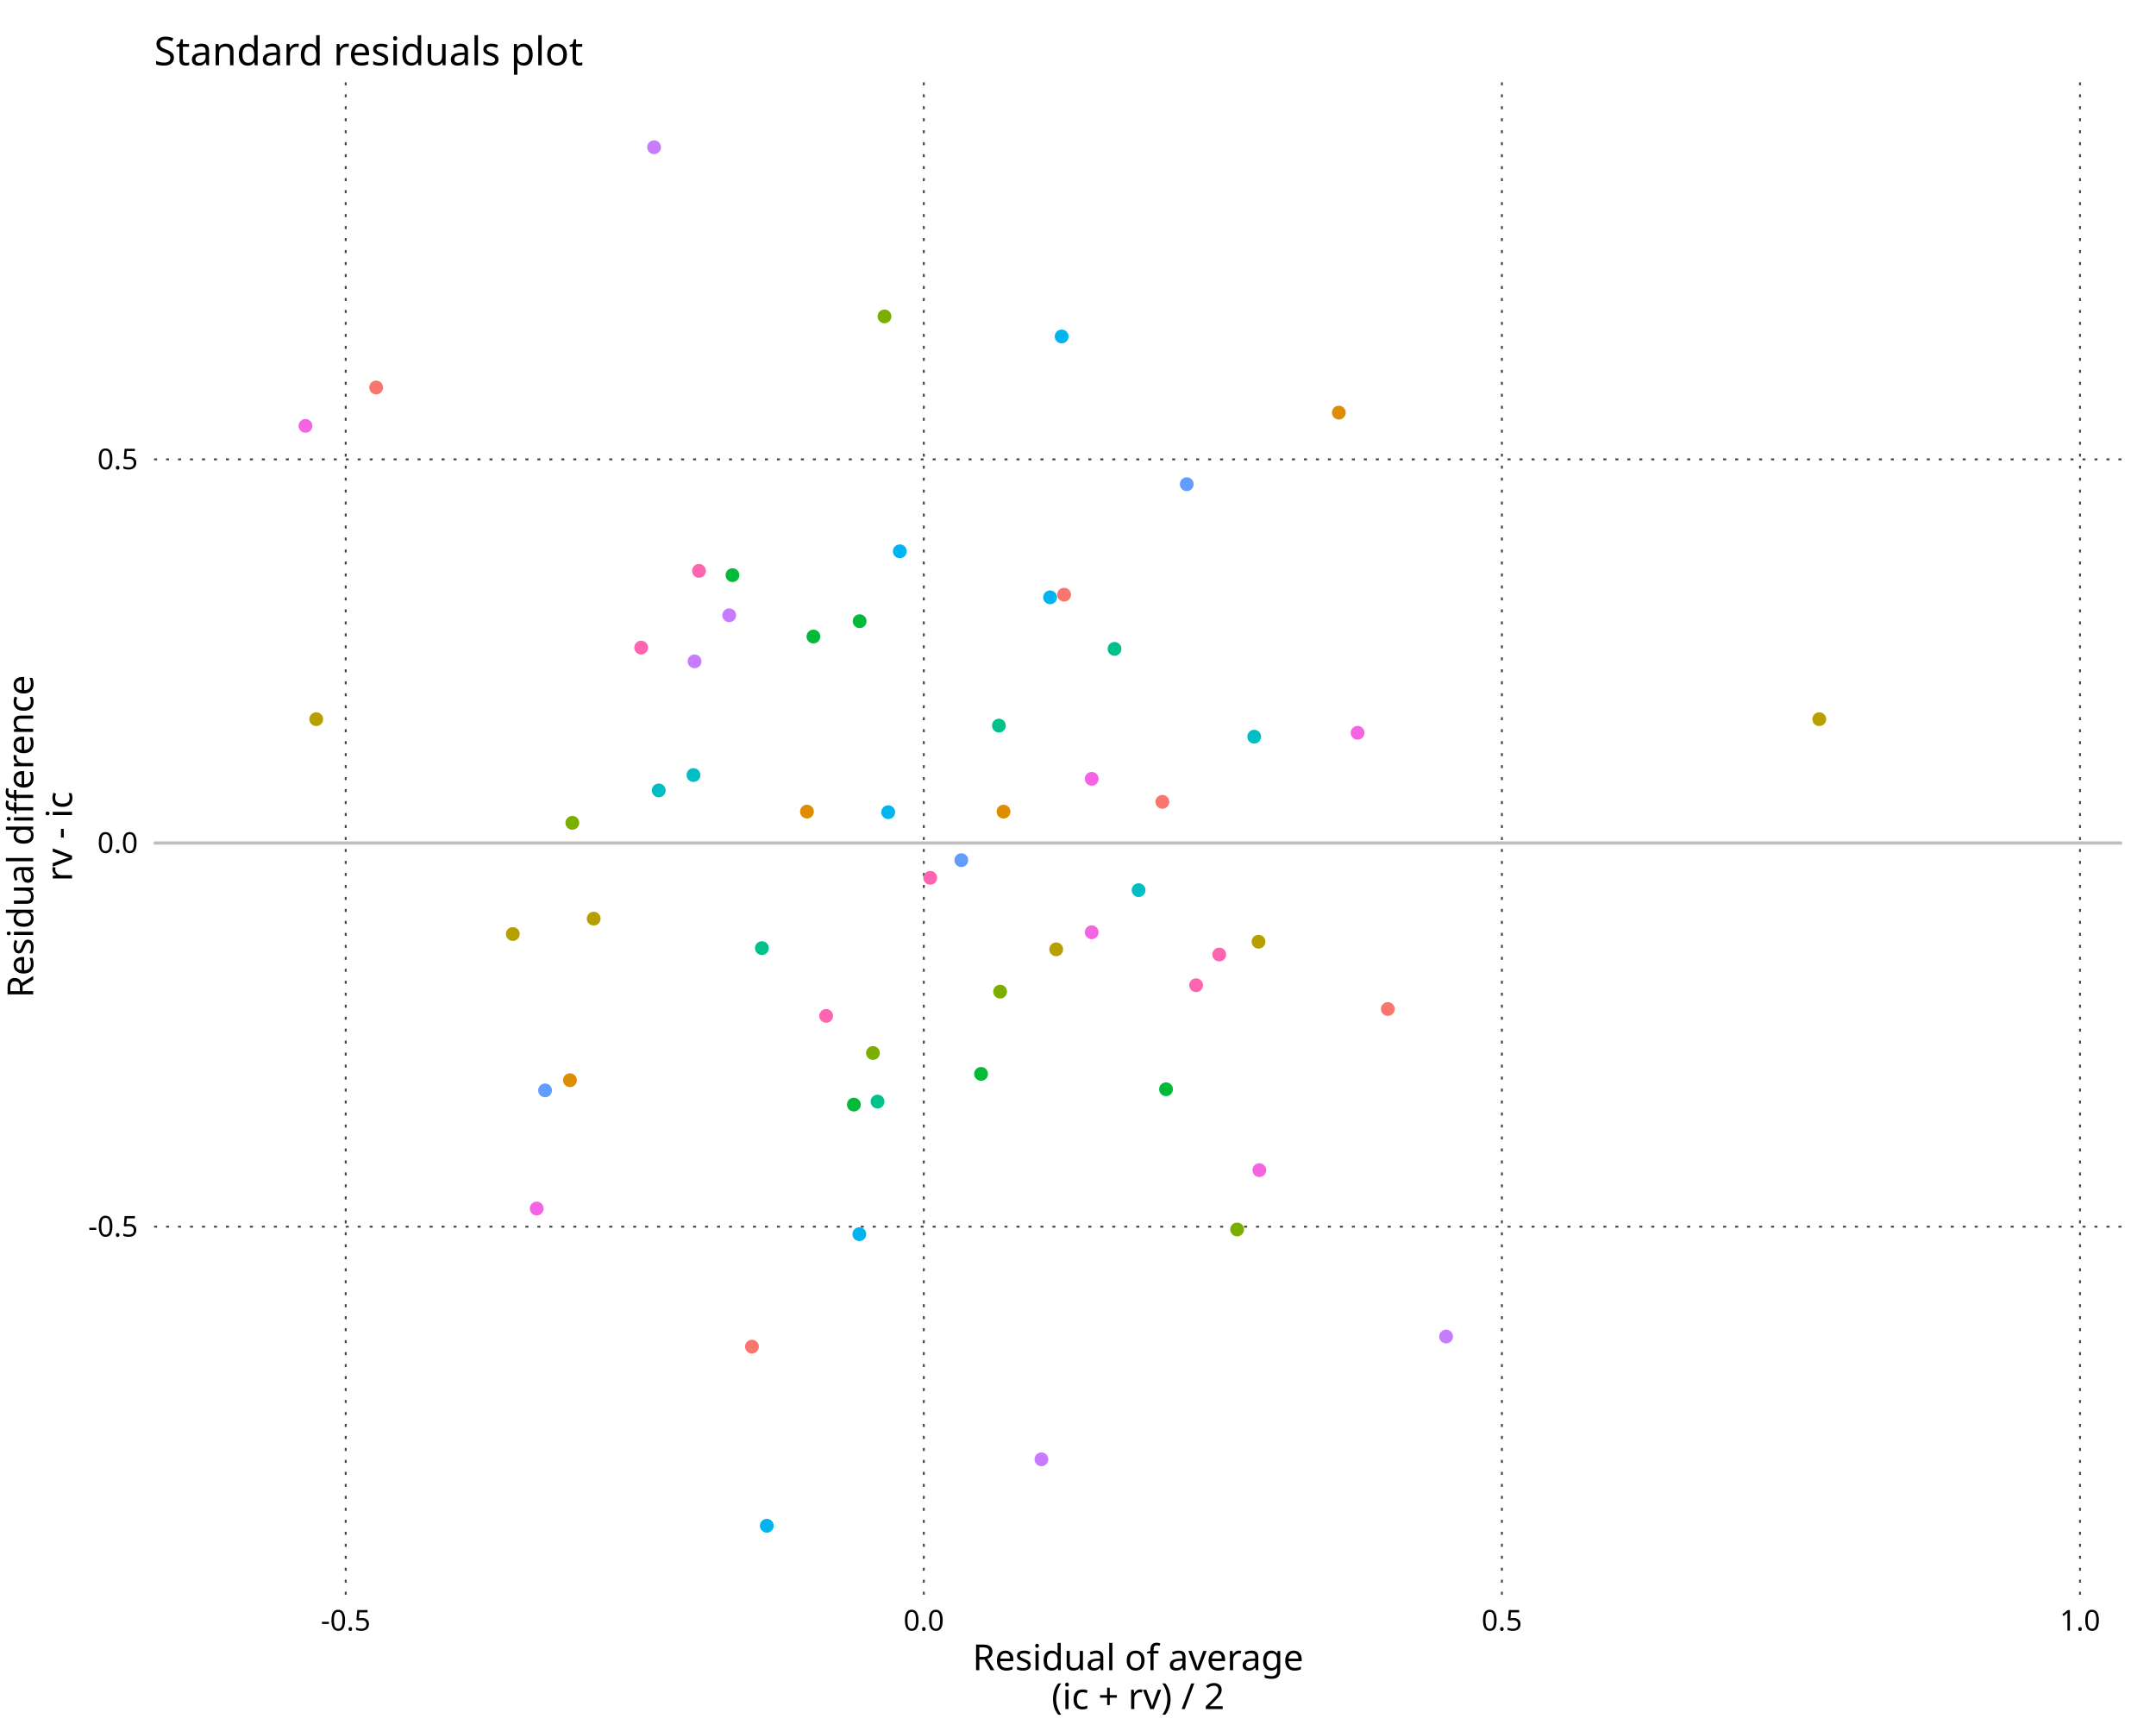
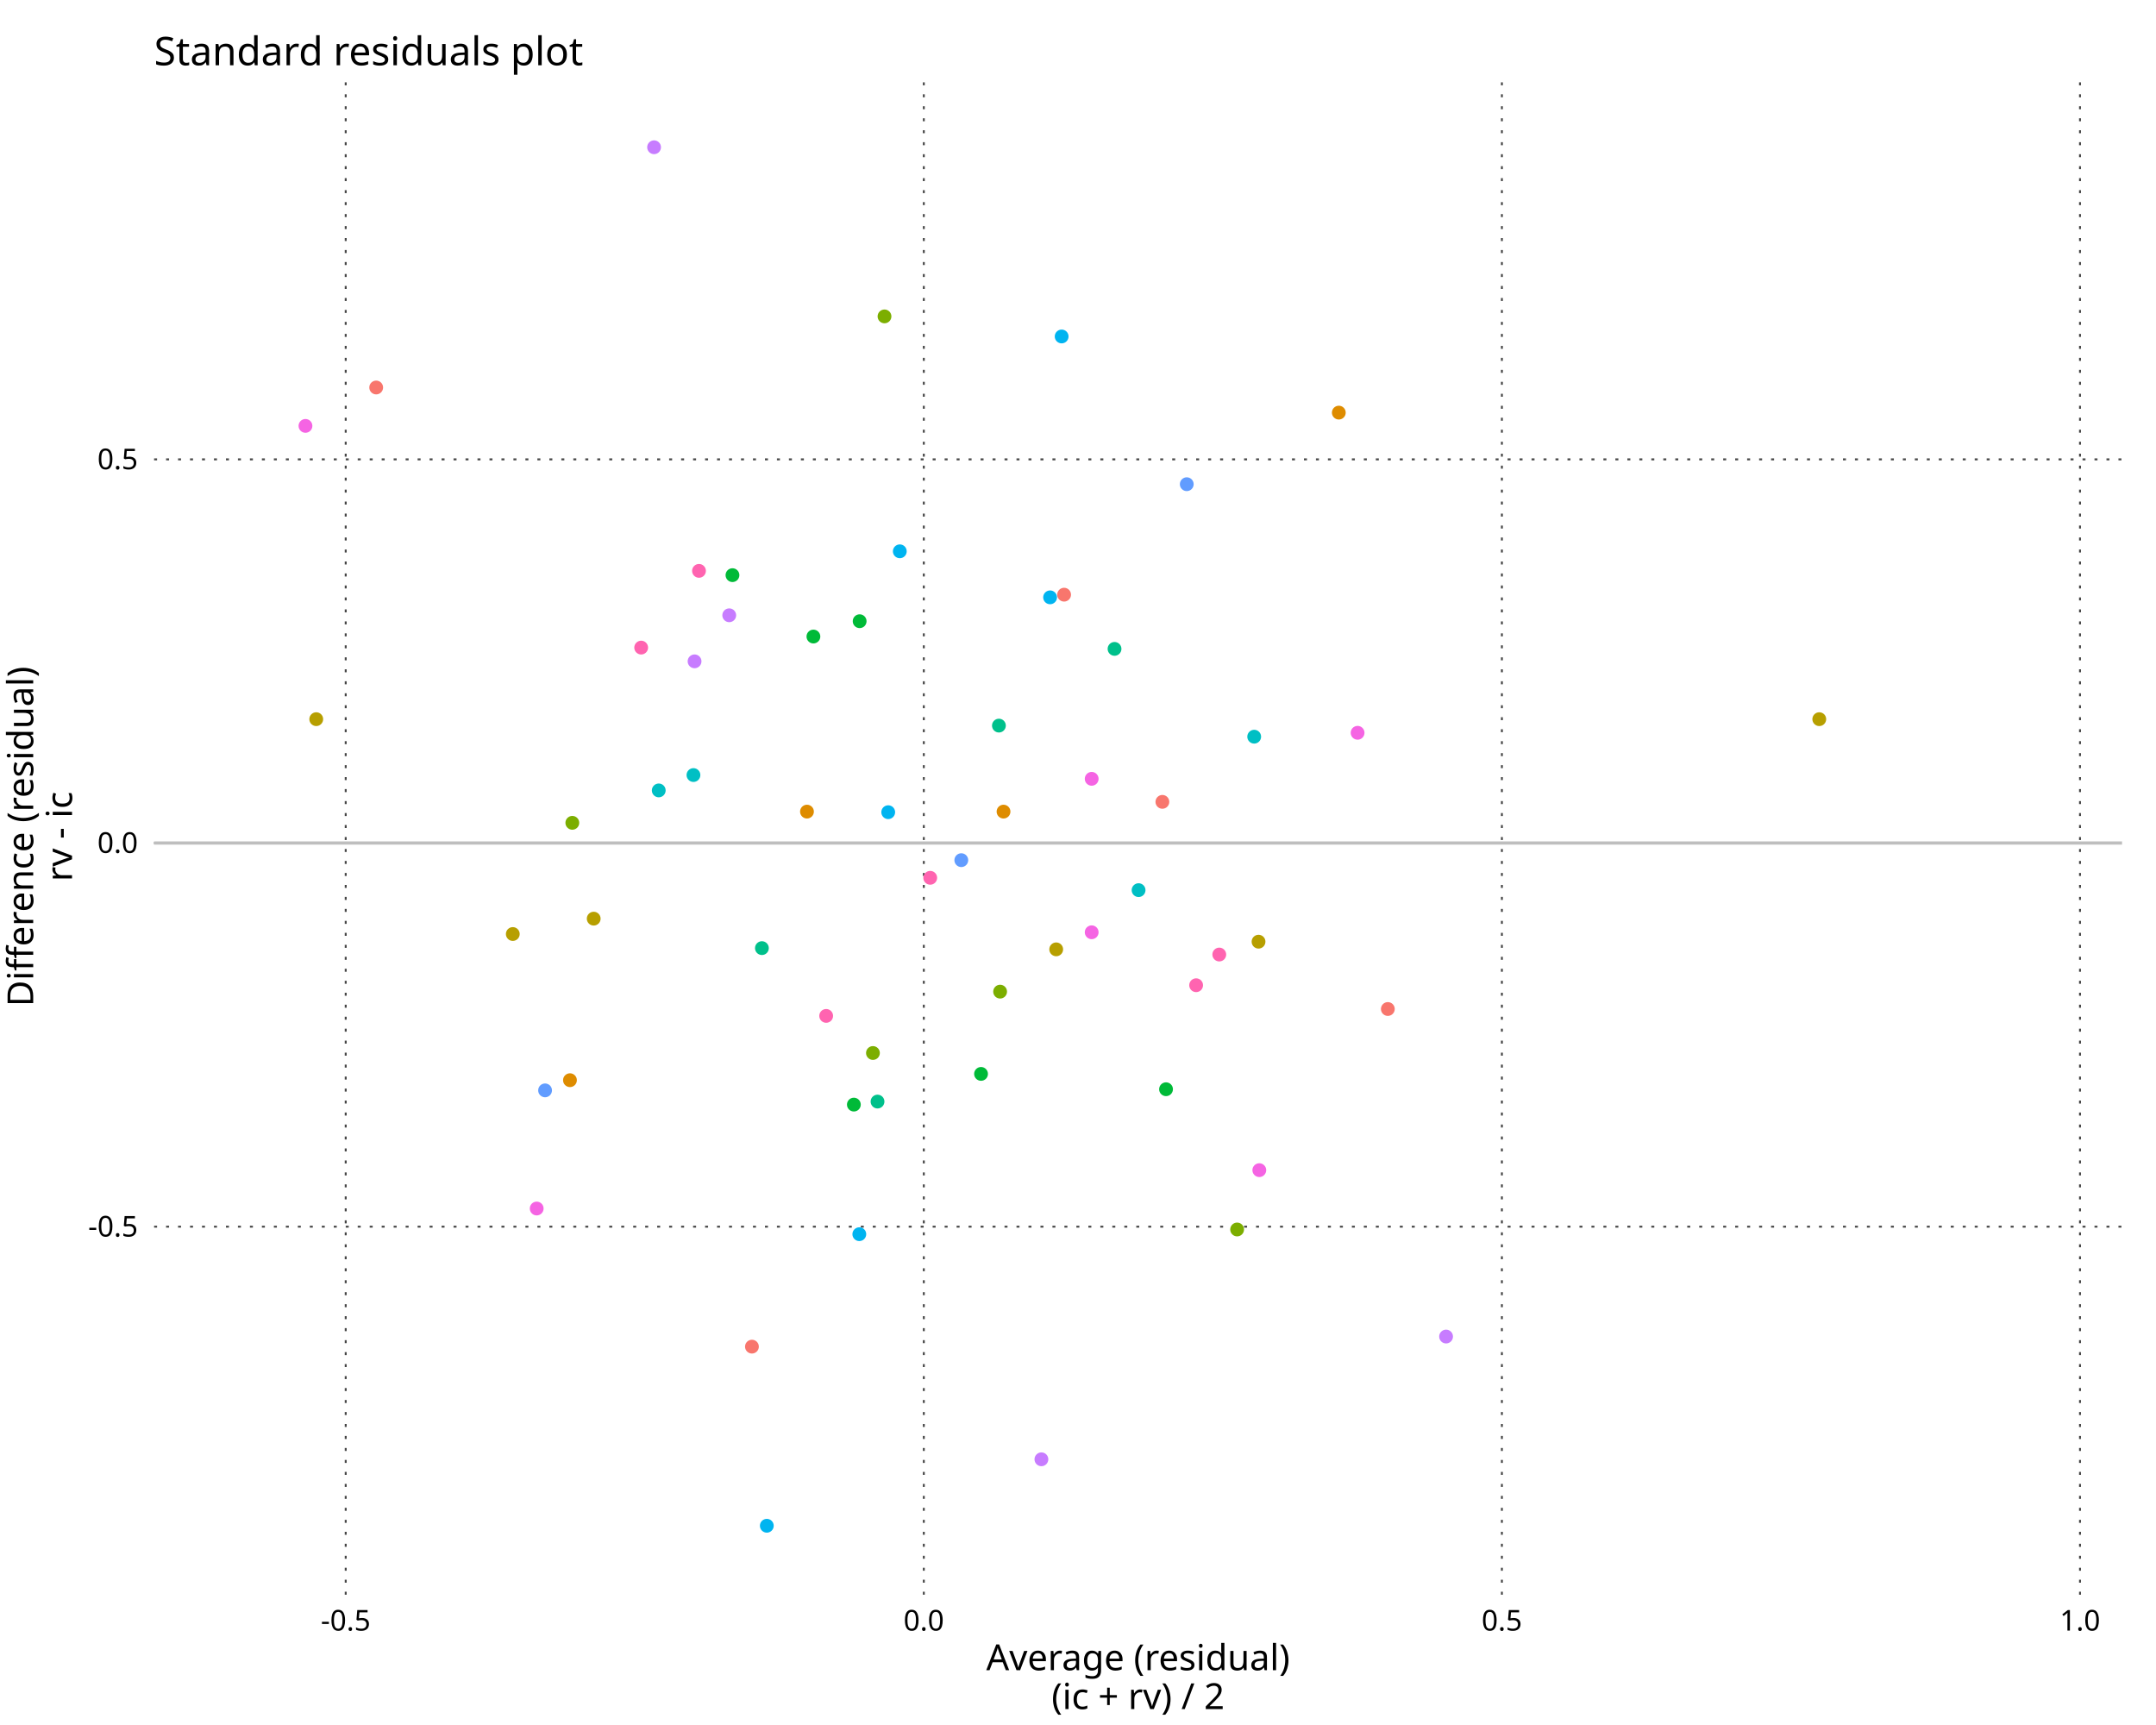
<svg xmlns="http://www.w3.org/2000/svg" class="svglite" data-engine-version="2.0" width="720.00pt" height="576.00pt" viewBox="0 0 720.00 576.00">
  <defs>
    <style type="text/css">
    .svglite line, .svglite polyline, .svglite polygon, .svglite path, .svglite rect, .svglite circle {
      fill: none;
      stroke: #000000;
      stroke-linecap: round;
      stroke-linejoin: round;
      stroke-miterlimit: 10.00;
    }
  </style>
  </defs>
  <rect width="100%" height="100%" style="stroke: none; fill: #FFFFFF;" />
  <defs>
    <clipPath id="cpMC4wMHw3MjAuMDB8MC4wMHw1NzYuMDA=">
      <rect x="0.00" y="0.00" width="720.00" height="576.00" />
    </clipPath>
  </defs>
  <g clip-path="url(#cpMC4wMHw3MjAuMDB8MC4wMHw1NzYuMDA=)">
    <polyline points="51.46,409.60 708.66,409.60 " style="stroke-width: 0.64; stroke: #454545; stroke-dasharray: 1.00,3.00; stroke-linecap: butt;" />
    <polyline points="51.46,281.49 708.66,281.49 " style="stroke-width: 0.64; stroke: #454545; stroke-dasharray: 1.00,3.00; stroke-linecap: butt;" />
    <polyline points="51.46,153.39 708.66,153.39 " style="stroke-width: 0.64; stroke: #454545; stroke-dasharray: 1.00,3.00; stroke-linecap: butt;" />
    <polyline points="115.45,532.49 115.45,26.15 " style="stroke-width: 0.64; stroke: #454545; stroke-dasharray: 1.00,3.00; stroke-linecap: butt;" />
    <polyline points="308.51,532.49 308.51,26.15 " style="stroke-width: 0.64; stroke: #454545; stroke-dasharray: 1.00,3.00; stroke-linecap: butt;" />
    <polyline points="501.56,532.49 501.56,26.15 " style="stroke-width: 0.64; stroke: #454545; stroke-dasharray: 1.00,3.00; stroke-linecap: butt;" />
    <polyline points="694.62,532.49 694.62,26.15 " style="stroke-width: 0.64; stroke: #454545; stroke-dasharray: 1.00,3.00; stroke-linecap: butt;" />
    <line x1="51.46" y1="281.49" x2="708.66" y2="281.49" style="stroke-width: 1.07; stroke: #BEBEBE; stroke-linecap: butt;" />
    <circle cx="388.18" cy="267.75" r="1.95" style="stroke-width: 0.71; stroke: #F8766D; fill: #F8766D;" />
    <circle cx="125.63" cy="129.39" r="1.95" style="stroke-width: 0.71; stroke: #F8766D; fill: #F8766D;" />
    <circle cx="463.47" cy="336.92" r="1.95" style="stroke-width: 0.71; stroke: #F8766D; fill: #F8766D;" />
    <circle cx="251.11" cy="449.66" r="1.95" style="stroke-width: 0.71; stroke: #F8766D; fill: #F8766D;" />
    <circle cx="355.36" cy="198.57" r="1.95" style="stroke-width: 0.71; stroke: #F8766D; fill: #F8766D;" />
    <circle cx="190.34" cy="360.69" r="1.95" style="stroke-width: 0.71; stroke: #DE8C00; fill: #DE8C00;" />
    <circle cx="447.10" cy="137.78" r="1.95" style="stroke-width: 0.71; stroke: #DE8C00; fill: #DE8C00;" />
    <circle cx="335.13" cy="271.01" r="1.95" style="stroke-width: 0.71; stroke: #DE8C00; fill: #DE8C00;" />
    <circle cx="269.49" cy="271.01" r="1.95" style="stroke-width: 0.71; stroke: #DE8C00; fill: #DE8C00;" />
    <circle cx="105.61" cy="240.14" r="1.95" style="stroke-width: 0.71; stroke: #B79F00; fill: #B79F00;" />
    <circle cx="352.72" cy="317.00" r="1.95" style="stroke-width: 0.71; stroke: #B79F00; fill: #B79F00;" />
    <circle cx="198.27" cy="306.75" r="1.95" style="stroke-width: 0.71; stroke: #B79F00; fill: #B79F00;" />
    <circle cx="171.25" cy="311.88" r="1.95" style="stroke-width: 0.71; stroke: #B79F00; fill: #B79F00;" />
    <circle cx="607.55" cy="240.14" r="1.95" style="stroke-width: 0.71; stroke: #B79F00; fill: #B79F00;" />
    <circle cx="420.29" cy="314.44" r="1.95" style="stroke-width: 0.71; stroke: #B79F00; fill: #B79F00;" />
    <circle cx="295.38" cy="105.65" r="1.95" style="stroke-width: 0.71; stroke: #7CAE00; fill: #7CAE00;" />
    <circle cx="191.13" cy="274.75" r="1.95" style="stroke-width: 0.71; stroke: #7CAE00; fill: #7CAE00;" />
    <circle cx="291.52" cy="351.61" r="1.95" style="stroke-width: 0.71; stroke: #7CAE00; fill: #7CAE00;" />
    <circle cx="333.99" cy="331.12" r="1.95" style="stroke-width: 0.71; stroke: #7CAE00; fill: #7CAE00;" />
    <circle cx="413.14" cy="410.54" r="1.95" style="stroke-width: 0.71; stroke: #7CAE00; fill: #7CAE00;" />
    <circle cx="389.40" cy="363.71" r="1.95" style="stroke-width: 0.71; stroke: #00BA38; fill: #00BA38;" />
    <circle cx="327.62" cy="358.59" r="1.95" style="stroke-width: 0.71; stroke: #00BA38; fill: #00BA38;" />
    <circle cx="285.15" cy="368.84" r="1.95" style="stroke-width: 0.71; stroke: #00BA38; fill: #00BA38;" />
    <circle cx="287.08" cy="207.43" r="1.95" style="stroke-width: 0.71; stroke: #00BA38; fill: #00BA38;" />
    <circle cx="244.61" cy="192.05" r="1.95" style="stroke-width: 0.71; stroke: #00BA38; fill: #00BA38;" />
    <circle cx="271.64" cy="212.55" r="1.95" style="stroke-width: 0.71; stroke: #00BA38; fill: #00BA38;" />
    <circle cx="293.05" cy="367.83" r="1.95" style="stroke-width: 0.71; stroke: #00C08B; fill: #00C08B;" />
    <circle cx="372.20" cy="216.67" r="1.95" style="stroke-width: 0.71; stroke: #00C08B; fill: #00C08B;" />
    <circle cx="254.44" cy="316.59" r="1.95" style="stroke-width: 0.71; stroke: #00C08B; fill: #00C08B;" />
    <circle cx="333.59" cy="242.29" r="1.95" style="stroke-width: 0.71; stroke: #00C08B; fill: #00C08B;" />
    <circle cx="418.84" cy="245.99" r="1.95" style="stroke-width: 0.71; stroke: #00BFC4; fill: #00BFC4;" />
    <circle cx="231.58" cy="258.80" r="1.95" style="stroke-width: 0.71; stroke: #00BFC4; fill: #00BFC4;" />
    <circle cx="219.99" cy="263.93" r="1.95" style="stroke-width: 0.71; stroke: #00BFC4; fill: #00BFC4;" />
    <circle cx="380.23" cy="297.23" r="1.95" style="stroke-width: 0.71; stroke: #00BFC4; fill: #00BFC4;" />
    <circle cx="256.08" cy="509.47" r="1.95" style="stroke-width: 0.71; stroke: #00B4F0; fill: #00B4F0;" />
    <circle cx="286.97" cy="412.11" r="1.95" style="stroke-width: 0.71; stroke: #00B4F0; fill: #00B4F0;" />
    <circle cx="296.62" cy="271.20" r="1.95" style="stroke-width: 0.71; stroke: #00B4F0; fill: #00B4F0;" />
    <circle cx="300.49" cy="184.09" r="1.95" style="stroke-width: 0.71; stroke: #00B4F0; fill: #00B4F0;" />
    <circle cx="350.68" cy="199.46" r="1.95" style="stroke-width: 0.71; stroke: #00B4F0; fill: #00B4F0;" />
    <circle cx="354.54" cy="112.35" r="1.95" style="stroke-width: 0.71; stroke: #00B4F0; fill: #00B4F0;" />
    <circle cx="321.03" cy="287.22" r="1.95" style="stroke-width: 0.71; stroke: #619CFF; fill: #619CFF;" />
    <circle cx="396.32" cy="161.68" r="1.95" style="stroke-width: 0.71; stroke: #619CFF; fill: #619CFF;" />
    <circle cx="182.03" cy="364.09" r="1.95" style="stroke-width: 0.71; stroke: #619CFF; fill: #619CFF;" />
    <circle cx="347.78" cy="487.28" r="1.95" style="stroke-width: 0.71; stroke: #C77CFF; fill: #C77CFF;" />
    <circle cx="482.92" cy="446.29" r="1.95" style="stroke-width: 0.71; stroke: #C77CFF; fill: #C77CFF;" />
    <circle cx="218.43" cy="49.17" r="1.95" style="stroke-width: 0.71; stroke: #C77CFF; fill: #C77CFF;" />
    <circle cx="231.95" cy="220.83" r="1.95" style="stroke-width: 0.71; stroke: #C77CFF; fill: #C77CFF;" />
    <circle cx="243.53" cy="205.45" r="1.95" style="stroke-width: 0.71; stroke: #C77CFF; fill: #C77CFF;" />
    <circle cx="453.37" cy="244.69" r="1.95" style="stroke-width: 0.71; stroke: #F564E3; fill: #F564E3;" />
    <circle cx="102.01" cy="142.21" r="1.95" style="stroke-width: 0.71; stroke: #F564E3; fill: #F564E3;" />
    <circle cx="364.57" cy="260.06" r="1.95" style="stroke-width: 0.71; stroke: #F564E3; fill: #F564E3;" />
    <circle cx="364.57" cy="311.30" r="1.95" style="stroke-width: 0.71; stroke: #F564E3; fill: #F564E3;" />
    <circle cx="420.55" cy="390.73" r="1.95" style="stroke-width: 0.71; stroke: #F564E3; fill: #F564E3;" />
    <circle cx="179.23" cy="403.54" r="1.95" style="stroke-width: 0.71; stroke: #F564E3; fill: #F564E3;" />
    <circle cx="399.45" cy="328.98" r="1.95" style="stroke-width: 0.71; stroke: #FF64B0; fill: #FF64B0;" />
    <circle cx="275.90" cy="339.22" r="1.95" style="stroke-width: 0.71; stroke: #FF64B0; fill: #FF64B0;" />
    <circle cx="233.43" cy="190.62" r="1.95" style="stroke-width: 0.71; stroke: #FF64B0; fill: #FF64B0;" />
    <circle cx="214.12" cy="216.24" r="1.95" style="stroke-width: 0.71; stroke: #FF64B0; fill: #FF64B0;" />
    <circle cx="310.65" cy="293.11" r="1.95" style="stroke-width: 0.71; stroke: #FF64B0; fill: #FF64B0;" />
    <circle cx="407.18" cy="318.73" r="1.95" style="stroke-width: 0.71; stroke: #FF64B0; fill: #FF64B0;" />
    <text x="46.08" y="412.90" text-anchor="end" style="font-size: 9.60px; font-family: sans;" textLength="16.54px" lengthAdjust="spacingAndGlyphs">-0.5</text>
    <text x="46.08" y="284.79" text-anchor="end" style="font-size: 9.60px; font-family: sans;" textLength="13.35px" lengthAdjust="spacingAndGlyphs">0.0</text>
    <text x="46.08" y="156.69" text-anchor="end" style="font-size: 9.60px; font-family: sans;" textLength="13.35px" lengthAdjust="spacingAndGlyphs">0.5</text>
    <text x="115.45" y="544.47" text-anchor="middle" style="font-size: 9.60px; font-family: sans;" textLength="16.54px" lengthAdjust="spacingAndGlyphs">-0.5</text>
    <text x="308.51" y="544.47" text-anchor="middle" style="font-size: 9.60px; font-family: sans;" textLength="13.35px" lengthAdjust="spacingAndGlyphs">0.0</text>
    <text x="501.56" y="544.47" text-anchor="middle" style="font-size: 9.60px; font-family: sans;" textLength="13.35px" lengthAdjust="spacingAndGlyphs">0.5</text>
    <text x="694.62" y="544.47" text-anchor="middle" style="font-size: 9.60px; font-family: sans;" textLength="13.35px" lengthAdjust="spacingAndGlyphs">1.0</text>
-     <text x="380.06" y="557.71" text-anchor="middle" style="font-size: 12.00px; font-family: sans;" textLength="106.75px" lengthAdjust="spacingAndGlyphs">Residual of average</text>
+     <text x="380.06" y="557.71" text-anchor="middle" style="font-size: 12.00px; font-family: sans;" textLength="98.06px" lengthAdjust="spacingAndGlyphs">Average (residual)</text>
    <text x="380.06" y="570.67" text-anchor="middle" style="font-size: 12.00px; font-family: sans;" textLength="57.02px" lengthAdjust="spacingAndGlyphs">(ic + rv) / 2</text>
-     <text transform="translate(11.09,279.32) rotate(-90)" text-anchor="middle" style="font-size: 12.00px; font-family: sans;" textLength="102.74px" lengthAdjust="spacingAndGlyphs">Residual difference</text>
+     <text transform="translate(11.09,279.32) rotate(-90)" text-anchor="middle" style="font-size: 12.00px; font-family: sans;" textLength="108.05px" lengthAdjust="spacingAndGlyphs">Difference (residual)</text>
    <text transform="translate(24.05,279.32) rotate(-90)" text-anchor="middle" style="font-size: 12.00px; font-family: sans;" textLength="29.33px" lengthAdjust="spacingAndGlyphs">rv - ic</text>
    <text x="51.46" y="21.79" style="font-size: 13.20px; font-family: sans;" textLength="135.03px" lengthAdjust="spacingAndGlyphs">Standard residuals plot</text>
  </g>
</svg>
